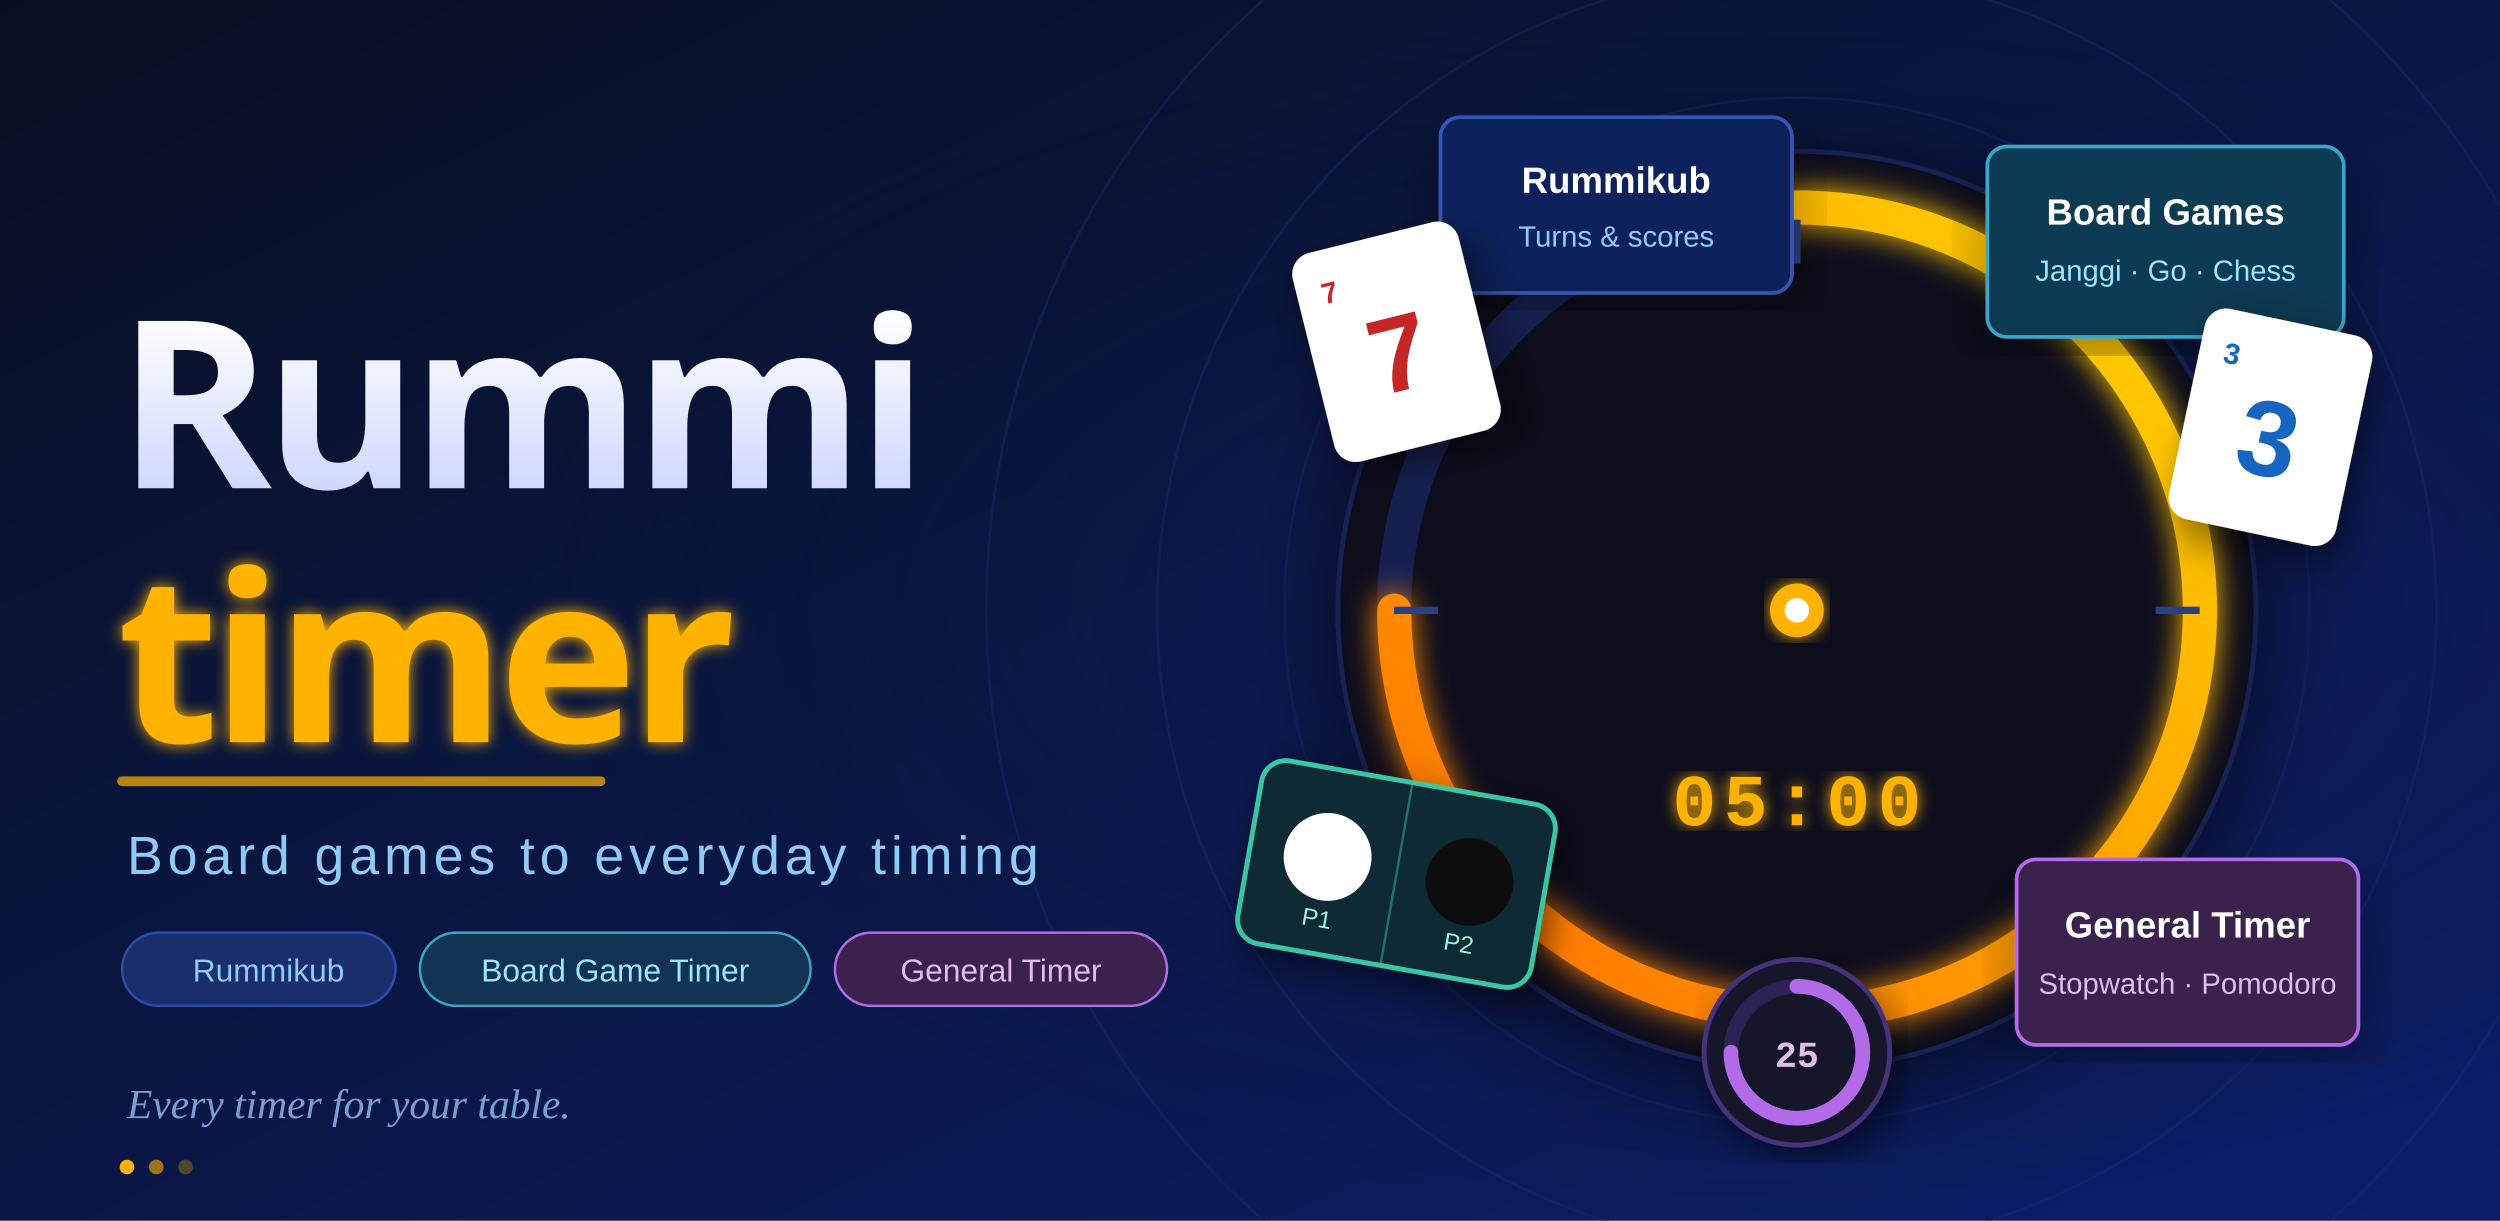
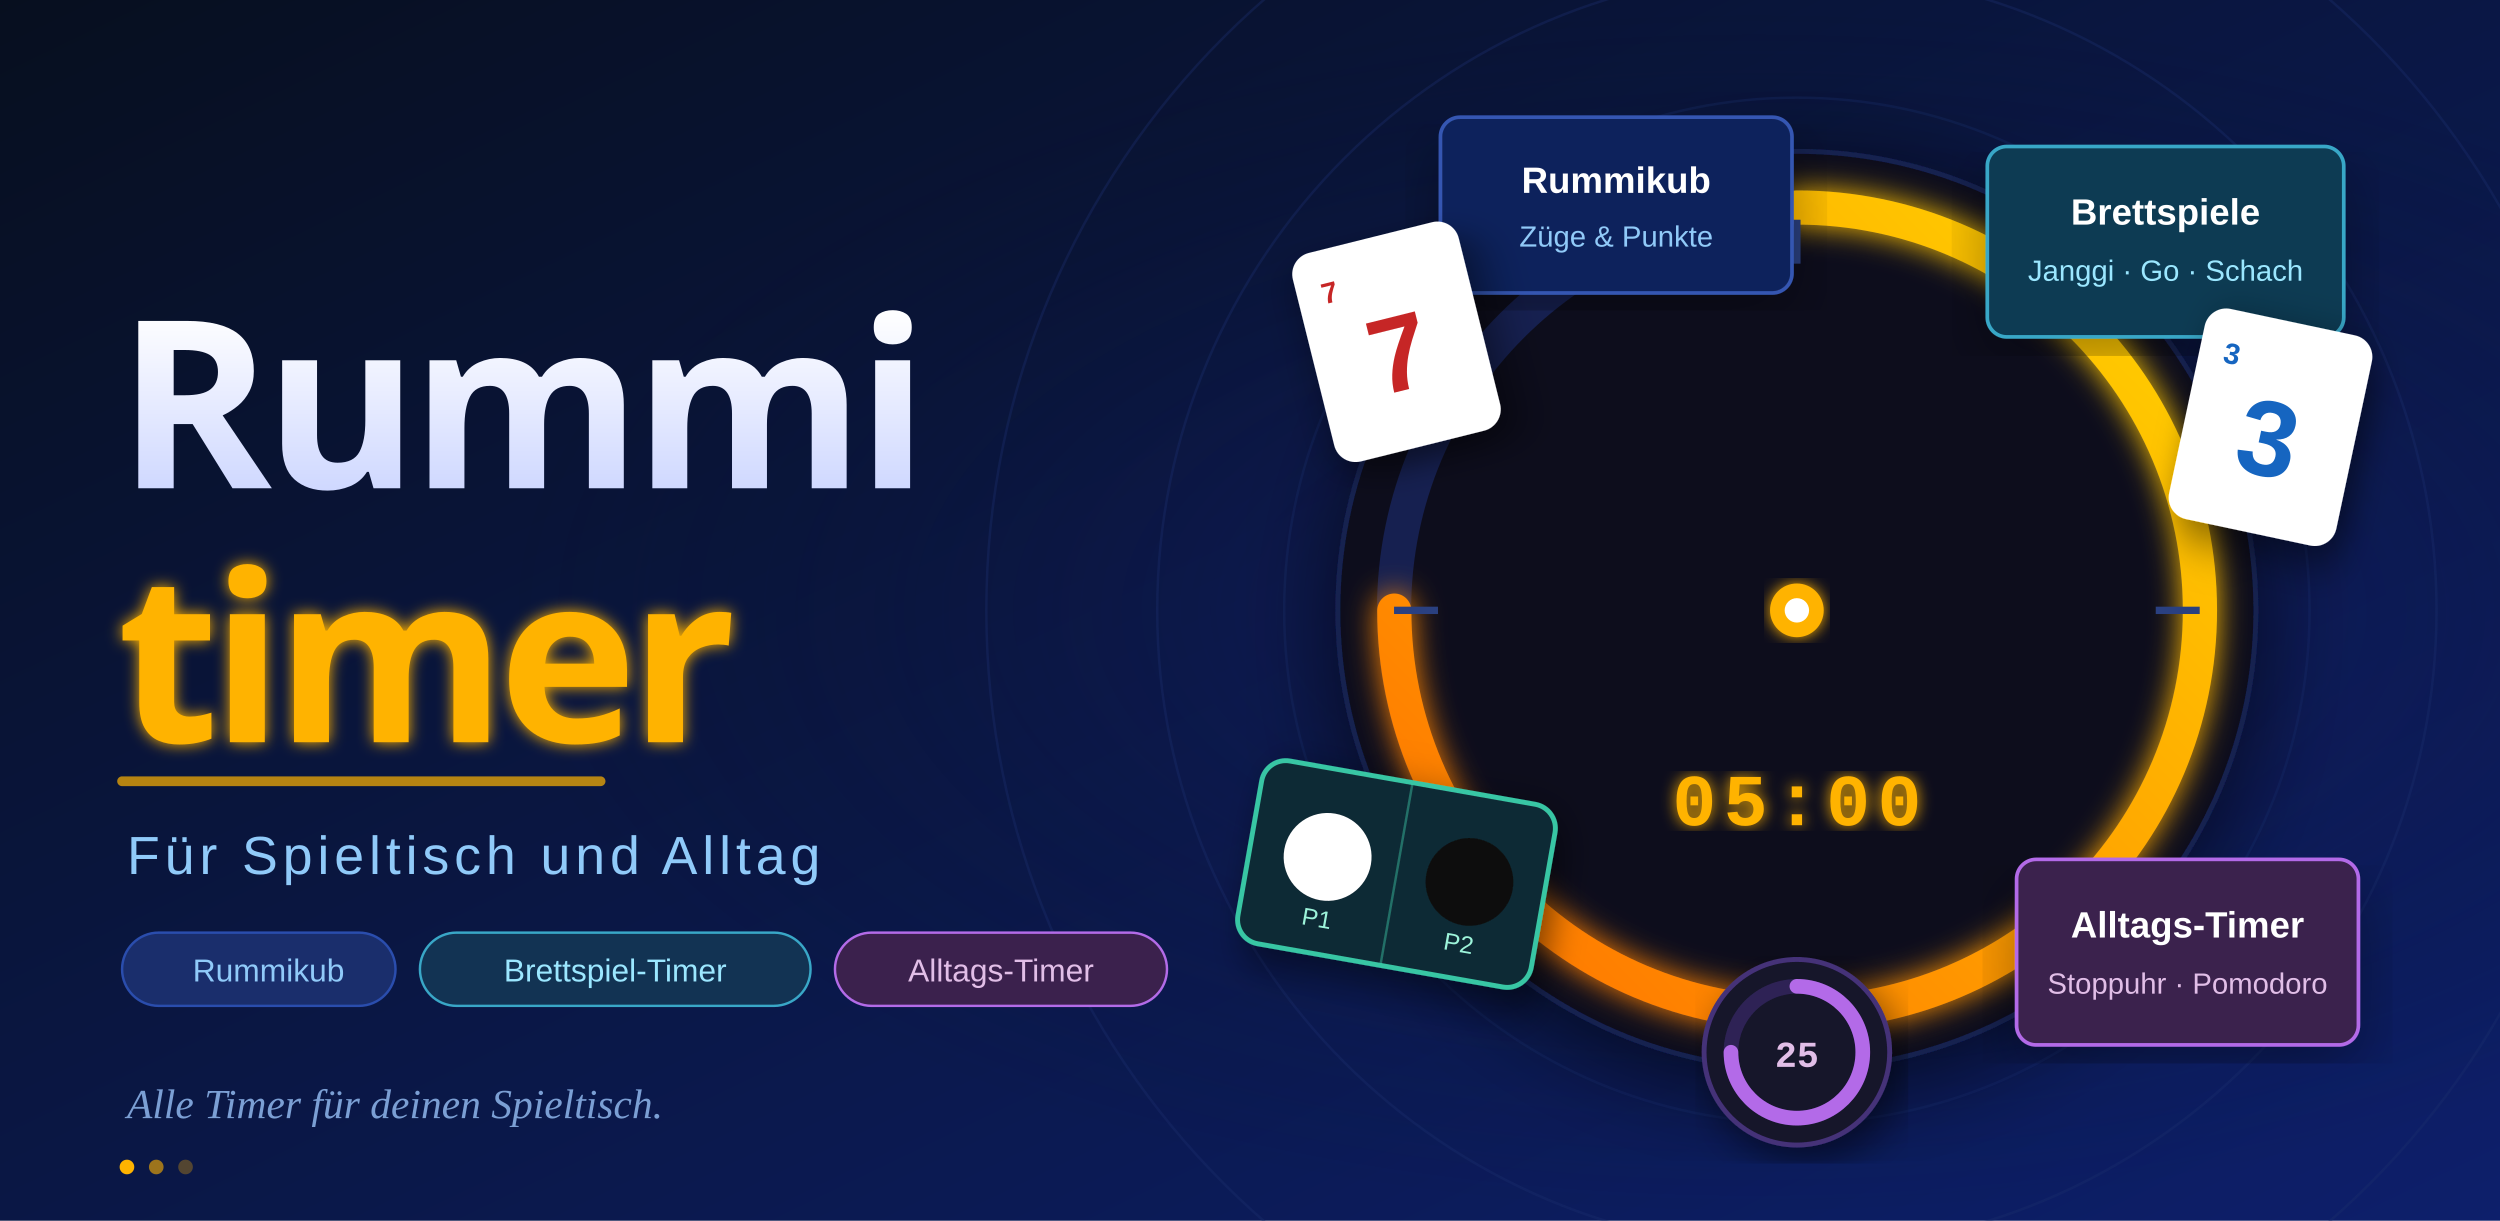
<svg xmlns="http://www.w3.org/2000/svg" width="1024" height="500" viewBox="0 0 1024 500">
  <defs>
    <linearGradient id="bgGrad" x1="0%" y1="0%" x2="100%" y2="100%">
      <stop offset="0%" stop-color="#070F1F" />
      <stop offset="100%" stop-color="#0D1F6B" />
    </linearGradient>
    <linearGradient id="arcGrad" x1="0%" y1="100%" x2="100%" y2="0%">
      <stop offset="0%" stop-color="#FF6F00" />
      <stop offset="100%" stop-color="#FFD600" />
    </linearGradient>
    <linearGradient id="titleGrad" x1="0%" y1="0%" x2="0%" y2="100%">
      <stop offset="0%" stop-color="#FFFFFF" />
      <stop offset="100%" stop-color="#CFD8FF" />
    </linearGradient>
    <filter id="glow">
      <feGaussianBlur stdDeviation="6" result="blur" />
      <feMerge>
        <feMergeNode in="blur" />
        <feMergeNode in="SourceGraphic" />
      </feMerge>
    </filter>
    <filter id="softGlow">
      <feGaussianBlur stdDeviation="3" result="blur" />
      <feMerge>
        <feMergeNode in="blur" />
        <feMergeNode in="SourceGraphic" />
      </feMerge>
    </filter>
    <filter id="tileShadow">
      <feDropShadow dx="4" dy="6" stdDeviation="8" flood-color="#000000" flood-opacity="0.5" />
    </filter>
    <filter id="circleShadow">
      <feDropShadow dx="0" dy="8" stdDeviation="20" flood-color="#000000" flood-opacity="0.6" />
    </filter>
    <filter id="cardShadow">
      <feDropShadow dx="0" dy="10" stdDeviation="14" flood-color="#000000" flood-opacity="0.35" />
    </filter>
  </defs>
  <rect width="1024" height="500" fill="url(#bgGrad)" />
  <radialGradient id="rightGlow" cx="70%" cy="50%" r="50%">
    <stop offset="0%" stop-color="#1A237E" stop-opacity="0.5" />
    <stop offset="100%" stop-color="#070F1F" stop-opacity="0" />
  </radialGradient>
  <rect width="1024" height="500" fill="url(#rightGlow)" />
  <circle cx="736" cy="250" r="332" fill="none" stroke="#1A2E6C" stroke-width="1" opacity="0.38" />
  <circle cx="736" cy="250" r="262" fill="none" stroke="#1A2E6C" stroke-width="1" opacity="0.38" />
  <circle cx="736" cy="250" r="210" fill="none" stroke="#203D85" stroke-width="1" opacity="0.22" />
  <circle cx="736" cy="250" r="188" fill="#080E1E" stroke="#162050" stroke-width="2" filter="url(#circleShadow)" />
  <circle cx="736" cy="250" r="165" fill="none" stroke="#162050" stroke-width="14" />
  <path d="M 736 85 A 165 165 0 1 1 571.1 250.1" fill="none" stroke="url(#arcGrad)" stroke-width="14" stroke-linecap="round" filter="url(#glow)" />
  <line x1="736" y1="90" x2="736" y2="108" stroke="#2A4080" stroke-width="3" />
  <line x1="901" y1="250" x2="883" y2="250" stroke="#2A4080" stroke-width="3" />
  <line x1="736" y1="410" x2="736" y2="392" stroke="#2A4080" stroke-width="3" />
  <line x1="571" y1="250" x2="589" y2="250" stroke="#2A4080" stroke-width="3" />
  <line x1="736" y1="250" x2="736" y2="152" stroke="white" stroke-width="6" stroke-linecap="round" filter="url(#softGlow)" />
  <line x1="736" y1="250" x2="834" y2="250" stroke="#FFB300" stroke-width="5" stroke-linecap="round" filter="url(#softGlow)" />
  <circle cx="736" cy="250" r="11" fill="#FFB300" filter="url(#softGlow)" />
  <circle cx="736" cy="250" r="5" fill="white" />
  <text x="736" y="338" font-family="'Courier New', Courier, monospace" font-size="30" font-weight="bold" fill="#FFB300" text-anchor="middle" letter-spacing="3" filter="url(#softGlow)">05:00</text>
  <g filter="url(#cardShadow)">
    <rect x="590" y="48" width="144" height="72" rx="8" fill="#11245C" stroke="#3457B2" stroke-width="1.5" />
    <text x="662" y="79" font-family="'Malgun Gothic', Arial, sans-serif" font-size="15" font-weight="700" fill="#FFFFFF" text-anchor="middle">Rummikub</text>
-     <text x="662" y="101" font-family="'Malgun Gothic', Arial, sans-serif" font-size="12" fill="#90CAF9" text-anchor="middle">Turns &amp; scores</text>
+     <text x="662" y="101" font-family="'Malgun Gothic', Arial, sans-serif" font-size="12" fill="#90CAF9" text-anchor="middle">Züge &amp; Punkte</text>
  </g>
  <g filter="url(#cardShadow)">
    <rect x="814" y="60" width="146" height="78" rx="8" fill="#0C3B53" stroke="#39A7C7" stroke-width="1.5" />
-     <text x="887" y="92" font-family="'Malgun Gothic', Arial, sans-serif" font-size="15" font-weight="700" fill="#FFFFFF" text-anchor="middle">Board Games</text>
-     <text x="887" y="115" font-family="'Malgun Gothic', Arial, sans-serif" font-size="12" fill="#9BE7FF" text-anchor="middle">Janggi · Go · Chess</text>
+     <text x="887" y="92" font-family="'Malgun Gothic', Arial, sans-serif" font-size="15" font-weight="700" fill="#FFFFFF" text-anchor="middle">Brettspiele</text>
+     <text x="887" y="115" font-family="'Malgun Gothic', Arial, sans-serif" font-size="12" fill="#9BE7FF" text-anchor="middle">Janggi · Go · Schach</text>
  </g>
  <g filter="url(#cardShadow)">
    <rect x="826" y="352" width="140" height="76" rx="8" fill="#3B214D" stroke="#B36BE8" stroke-width="1.5" />
-     <text x="896" y="384" font-family="'Malgun Gothic', Arial, sans-serif" font-size="15" font-weight="700" fill="#FFFFFF" text-anchor="middle">General Timer</text>
-     <text x="896" y="407" font-family="'Malgun Gothic', Arial, sans-serif" font-size="12" fill="#E1BEE7" text-anchor="middle">Stopwatch · Pomodoro</text>
+     <text x="896" y="384" font-family="'Malgun Gothic', Arial, sans-serif" font-size="15" font-weight="700" fill="#FFFFFF" text-anchor="middle">Alltags-Timer</text>
+     <text x="896" y="407" font-family="'Malgun Gothic', Arial, sans-serif" font-size="12" fill="#E1BEE7" text-anchor="middle">Stoppuhr · Pomodoro</text>
  </g>
  <g transform="rotate(-14, 572, 140)" filter="url(#tileShadow)">
    <rect x="537" y="96" width="70" height="88" rx="9" fill="white" />
    <text x="547" y="118" font-family="Arial" font-size="12" font-weight="bold" fill="#C62828">7</text>
    <text x="572" y="160" font-family="Arial Black, Arial" font-size="44" font-weight="900" fill="#C62828" text-anchor="middle">7</text>
  </g>
  <g transform="rotate(12, 930, 175)" filter="url(#tileShadow)">
    <rect x="895" y="131" width="70" height="88" rx="9" fill="white" />
    <text x="905" y="153" font-family="Arial" font-size="12" font-weight="bold" fill="#1565C0">3</text>
    <text x="930" y="195" font-family="Arial Black, Arial" font-size="44" font-weight="900" fill="#1565C0" text-anchor="middle">3</text>
  </g>
  <g transform="rotate(10, 572, 358)" filter="url(#tileShadow)">
    <rect x="511" y="320" width="122" height="76" rx="10" fill="#102A35" stroke="#38C6A4" stroke-width="2" />
    <line x1="572" y1="320" x2="572" y2="396" stroke="#38C6A4" stroke-width="1" opacity="0.45" />
    <circle cx="543" cy="356" r="18" fill="#FFFFFF" />
    <circle cx="602" cy="356" r="18" fill="#111111" />
    <text x="543" y="385" font-family="'Malgun Gothic', Arial, sans-serif" font-size="10" fill="#9CF4DA" text-anchor="middle">P1</text>
    <text x="602" y="385" font-family="'Malgun Gothic', Arial, sans-serif" font-size="10" fill="#9CF4DA" text-anchor="middle">P2</text>
  </g>
  <g filter="url(#tileShadow)">
    <circle cx="736" cy="431" r="38" fill="#17132A" stroke="#443178" stroke-width="2" />
    <circle cx="736" cy="431" r="27" fill="none" stroke="#2D2454" stroke-width="6" />
    <path d="M 736 404 A 27 27 0 1 1 709 431" fill="none" stroke="#B36BE8" stroke-width="6" stroke-linecap="round" />
    <text x="736" y="437" font-family="'Courier New', Courier, monospace" font-size="15" font-weight="bold" fill="#E1BEE7" text-anchor="middle">25</text>
  </g>
  <text x="48" y="200" font-family="Arial Black, 'Arial Bold', Impact, sans-serif" font-size="96" font-weight="900" fill="url(#titleGrad)" letter-spacing="-3">Rummi</text>
  <text x="48" y="304" font-family="Arial Black, 'Arial Bold', Impact, sans-serif" font-size="96" font-weight="900" fill="#FFB300" letter-spacing="-3" filter="url(#softGlow)">timer</text>
  <rect x="48" y="318" width="200" height="4" rx="2" fill="#FFB300" opacity="0.7" />
-   <text x="52" y="358" font-family="'Malgun Gothic', 'Apple SD Gothic Neo', Arial, sans-serif" font-size="22" fill="#90CAF9" letter-spacing="2">Board games to everyday timing</text>
+   <text x="52" y="358" font-family="'Malgun Gothic', 'Apple SD Gothic Neo', Arial, sans-serif" font-size="22" fill="#90CAF9" letter-spacing="2">Für Spieltisch und Alltag</text>
  <rect x="50" y="382" width="112" height="30" rx="15" fill="#1A2E6C" stroke="#2A4DAD" stroke-width="1" />
  <text x="110" y="402" font-family="'Malgun Gothic', Arial, sans-serif" font-size="13" fill="#90CAF9" text-anchor="middle">Rummikub</text>
  <rect x="172" y="382" width="160" height="30" rx="15" fill="#123353" stroke="#39A7C7" stroke-width="1" />
-   <text x="252" y="402" font-family="'Malgun Gothic', Arial, sans-serif" font-size="13" fill="#9BE7FF" text-anchor="middle">Board Game Timer</text>
+   <text x="252" y="402" font-family="'Malgun Gothic', Arial, sans-serif" font-size="13" fill="#9BE7FF" text-anchor="middle">Brettspiel-Timer</text>
  <rect x="342" y="382" width="136" height="30" rx="15" fill="#3B214D" stroke="#B36BE8" stroke-width="1" />
-   <text x="410" y="402" font-family="'Malgun Gothic', Arial, sans-serif" font-size="13" fill="#E1BEE7" text-anchor="middle">General Timer</text>
-   <text x="52" y="458" font-family="Georgia, 'Times New Roman', serif" font-size="17" fill="#7B9FD4" font-style="italic">Every timer for your table.</text>
+   <text x="410" y="402" font-family="'Malgun Gothic', Arial, sans-serif" font-size="13" fill="#E1BEE7" text-anchor="middle">Alltags-Timer</text>
+   <text x="52" y="458" font-family="Georgia, 'Times New Roman', serif" font-size="17" fill="#7B9FD4" font-style="italic">Alle Timer für deinen Spieltisch.</text>
  <circle cx="52" cy="478" r="3" fill="#FFB300" />
  <circle cx="64" cy="478" r="3" fill="#FFB300" opacity="0.6" />
  <circle cx="76" cy="478" r="3" fill="#FFB300" opacity="0.3" />
</svg>
